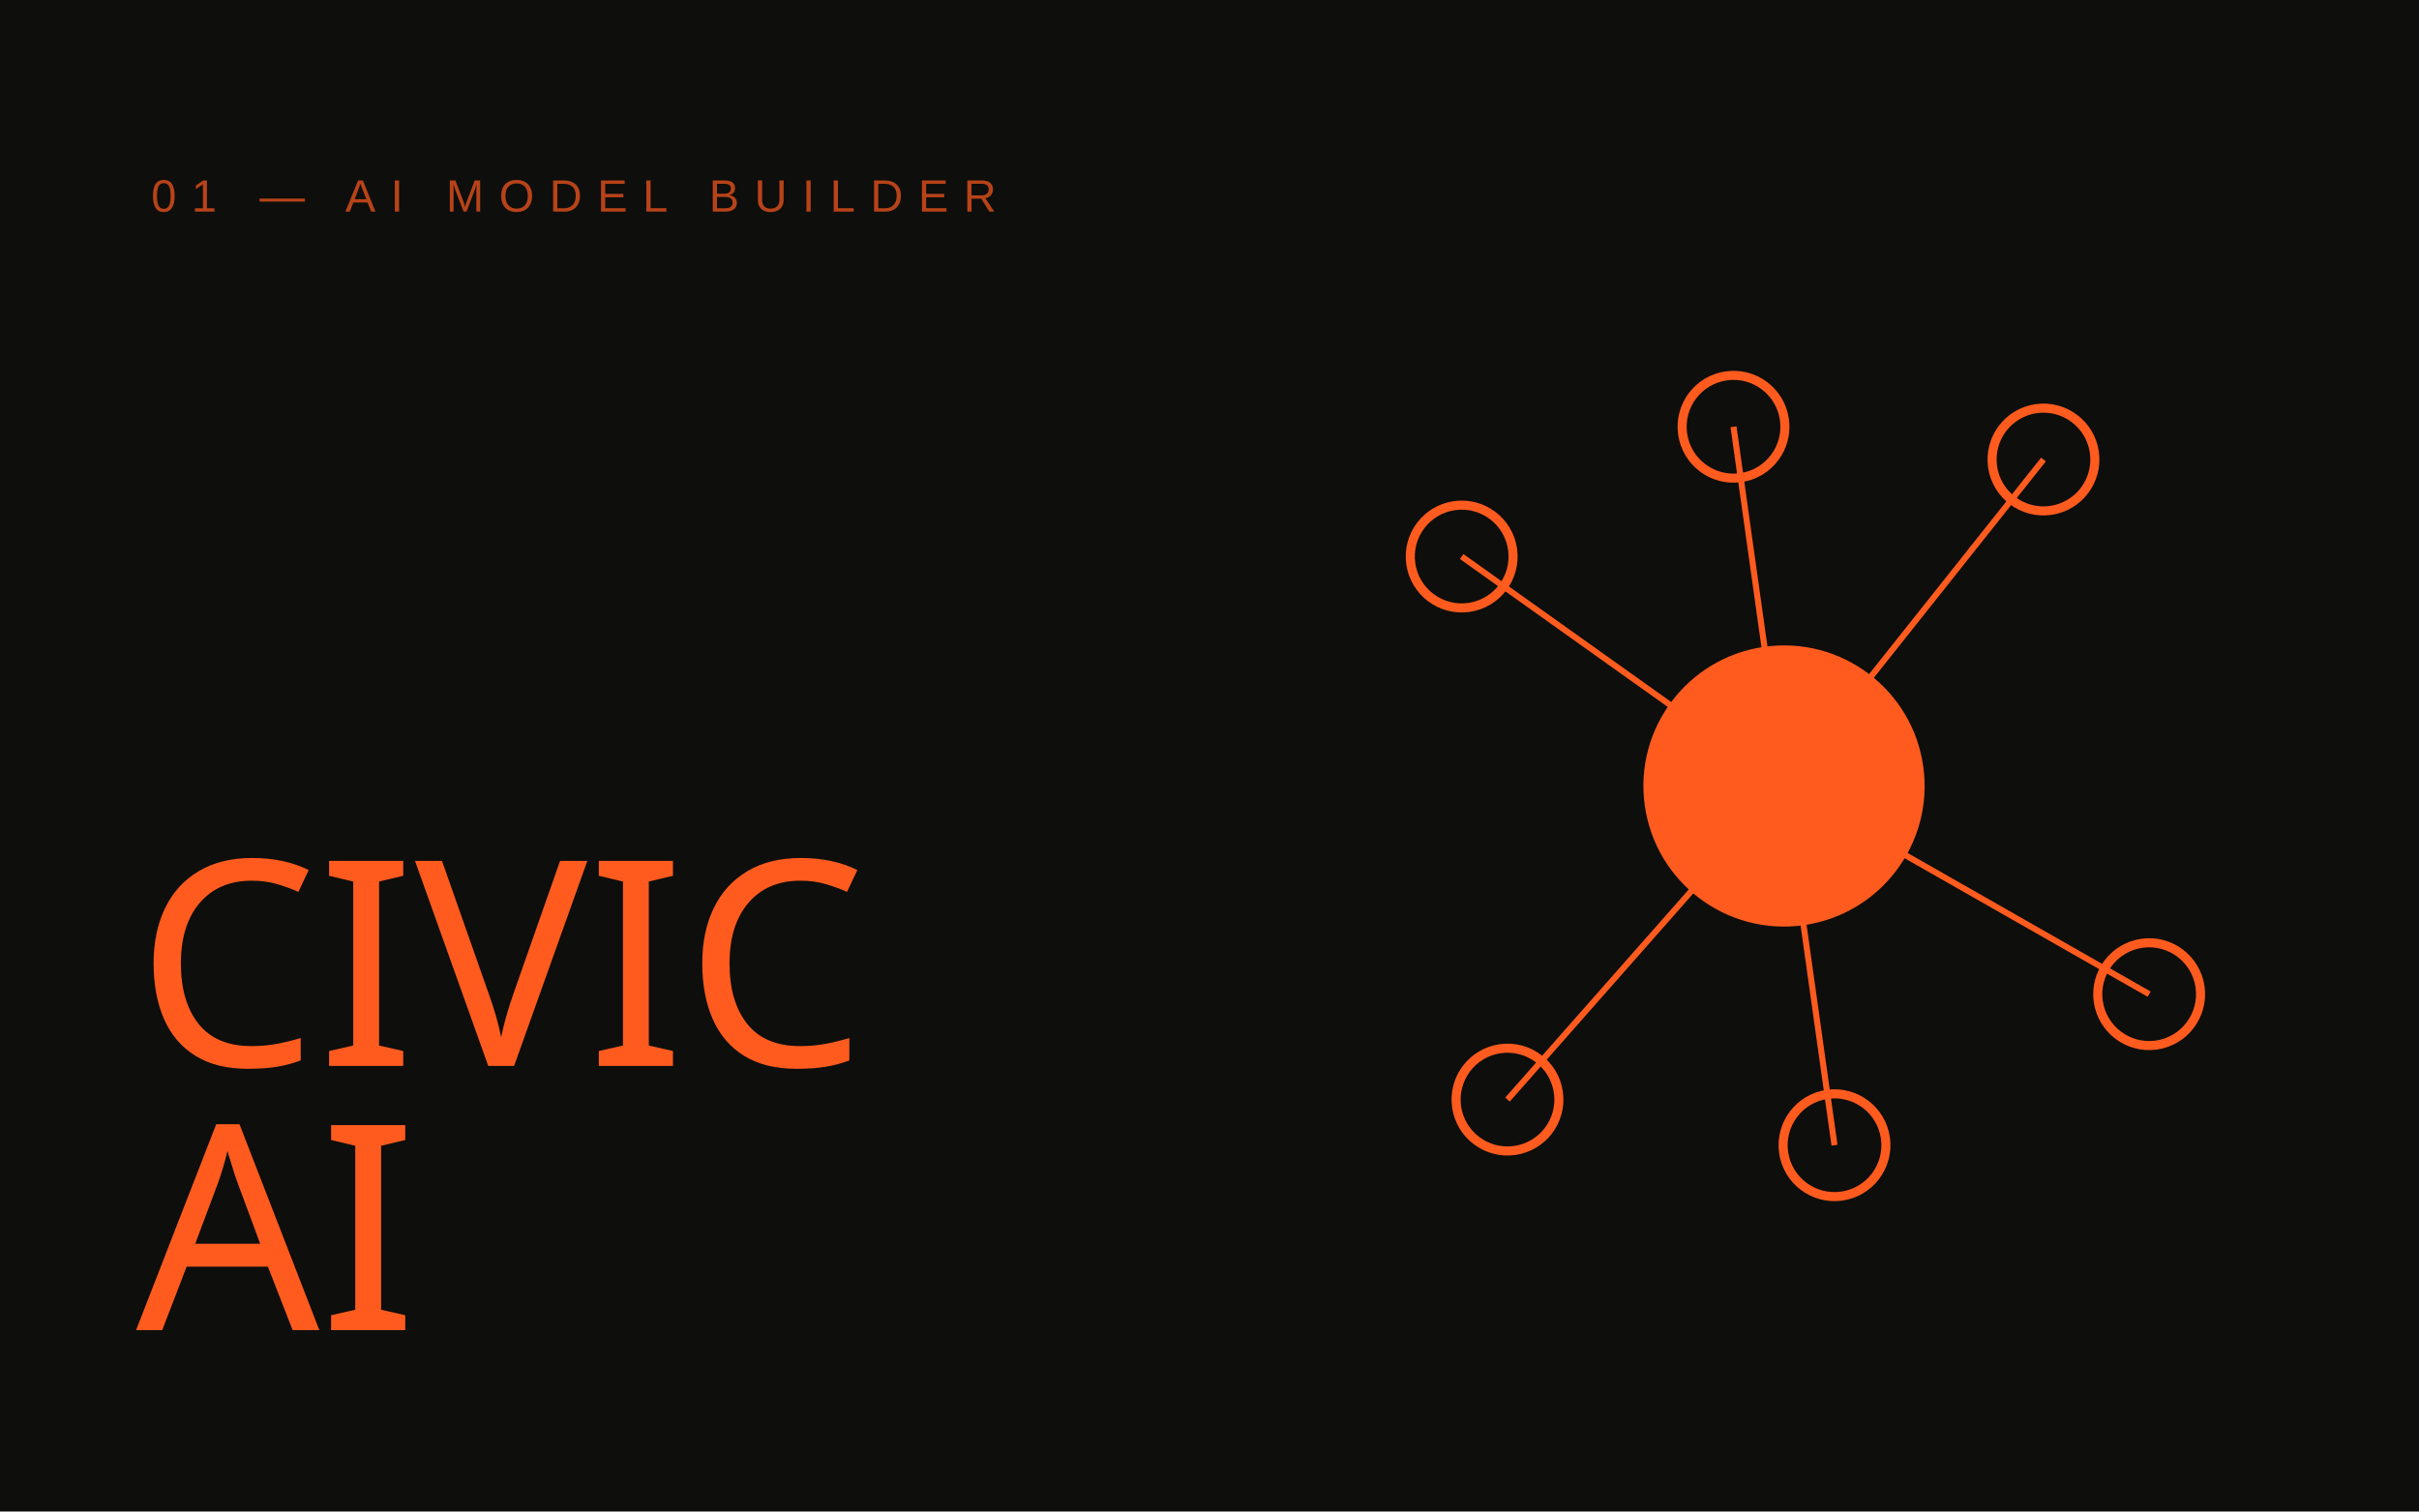
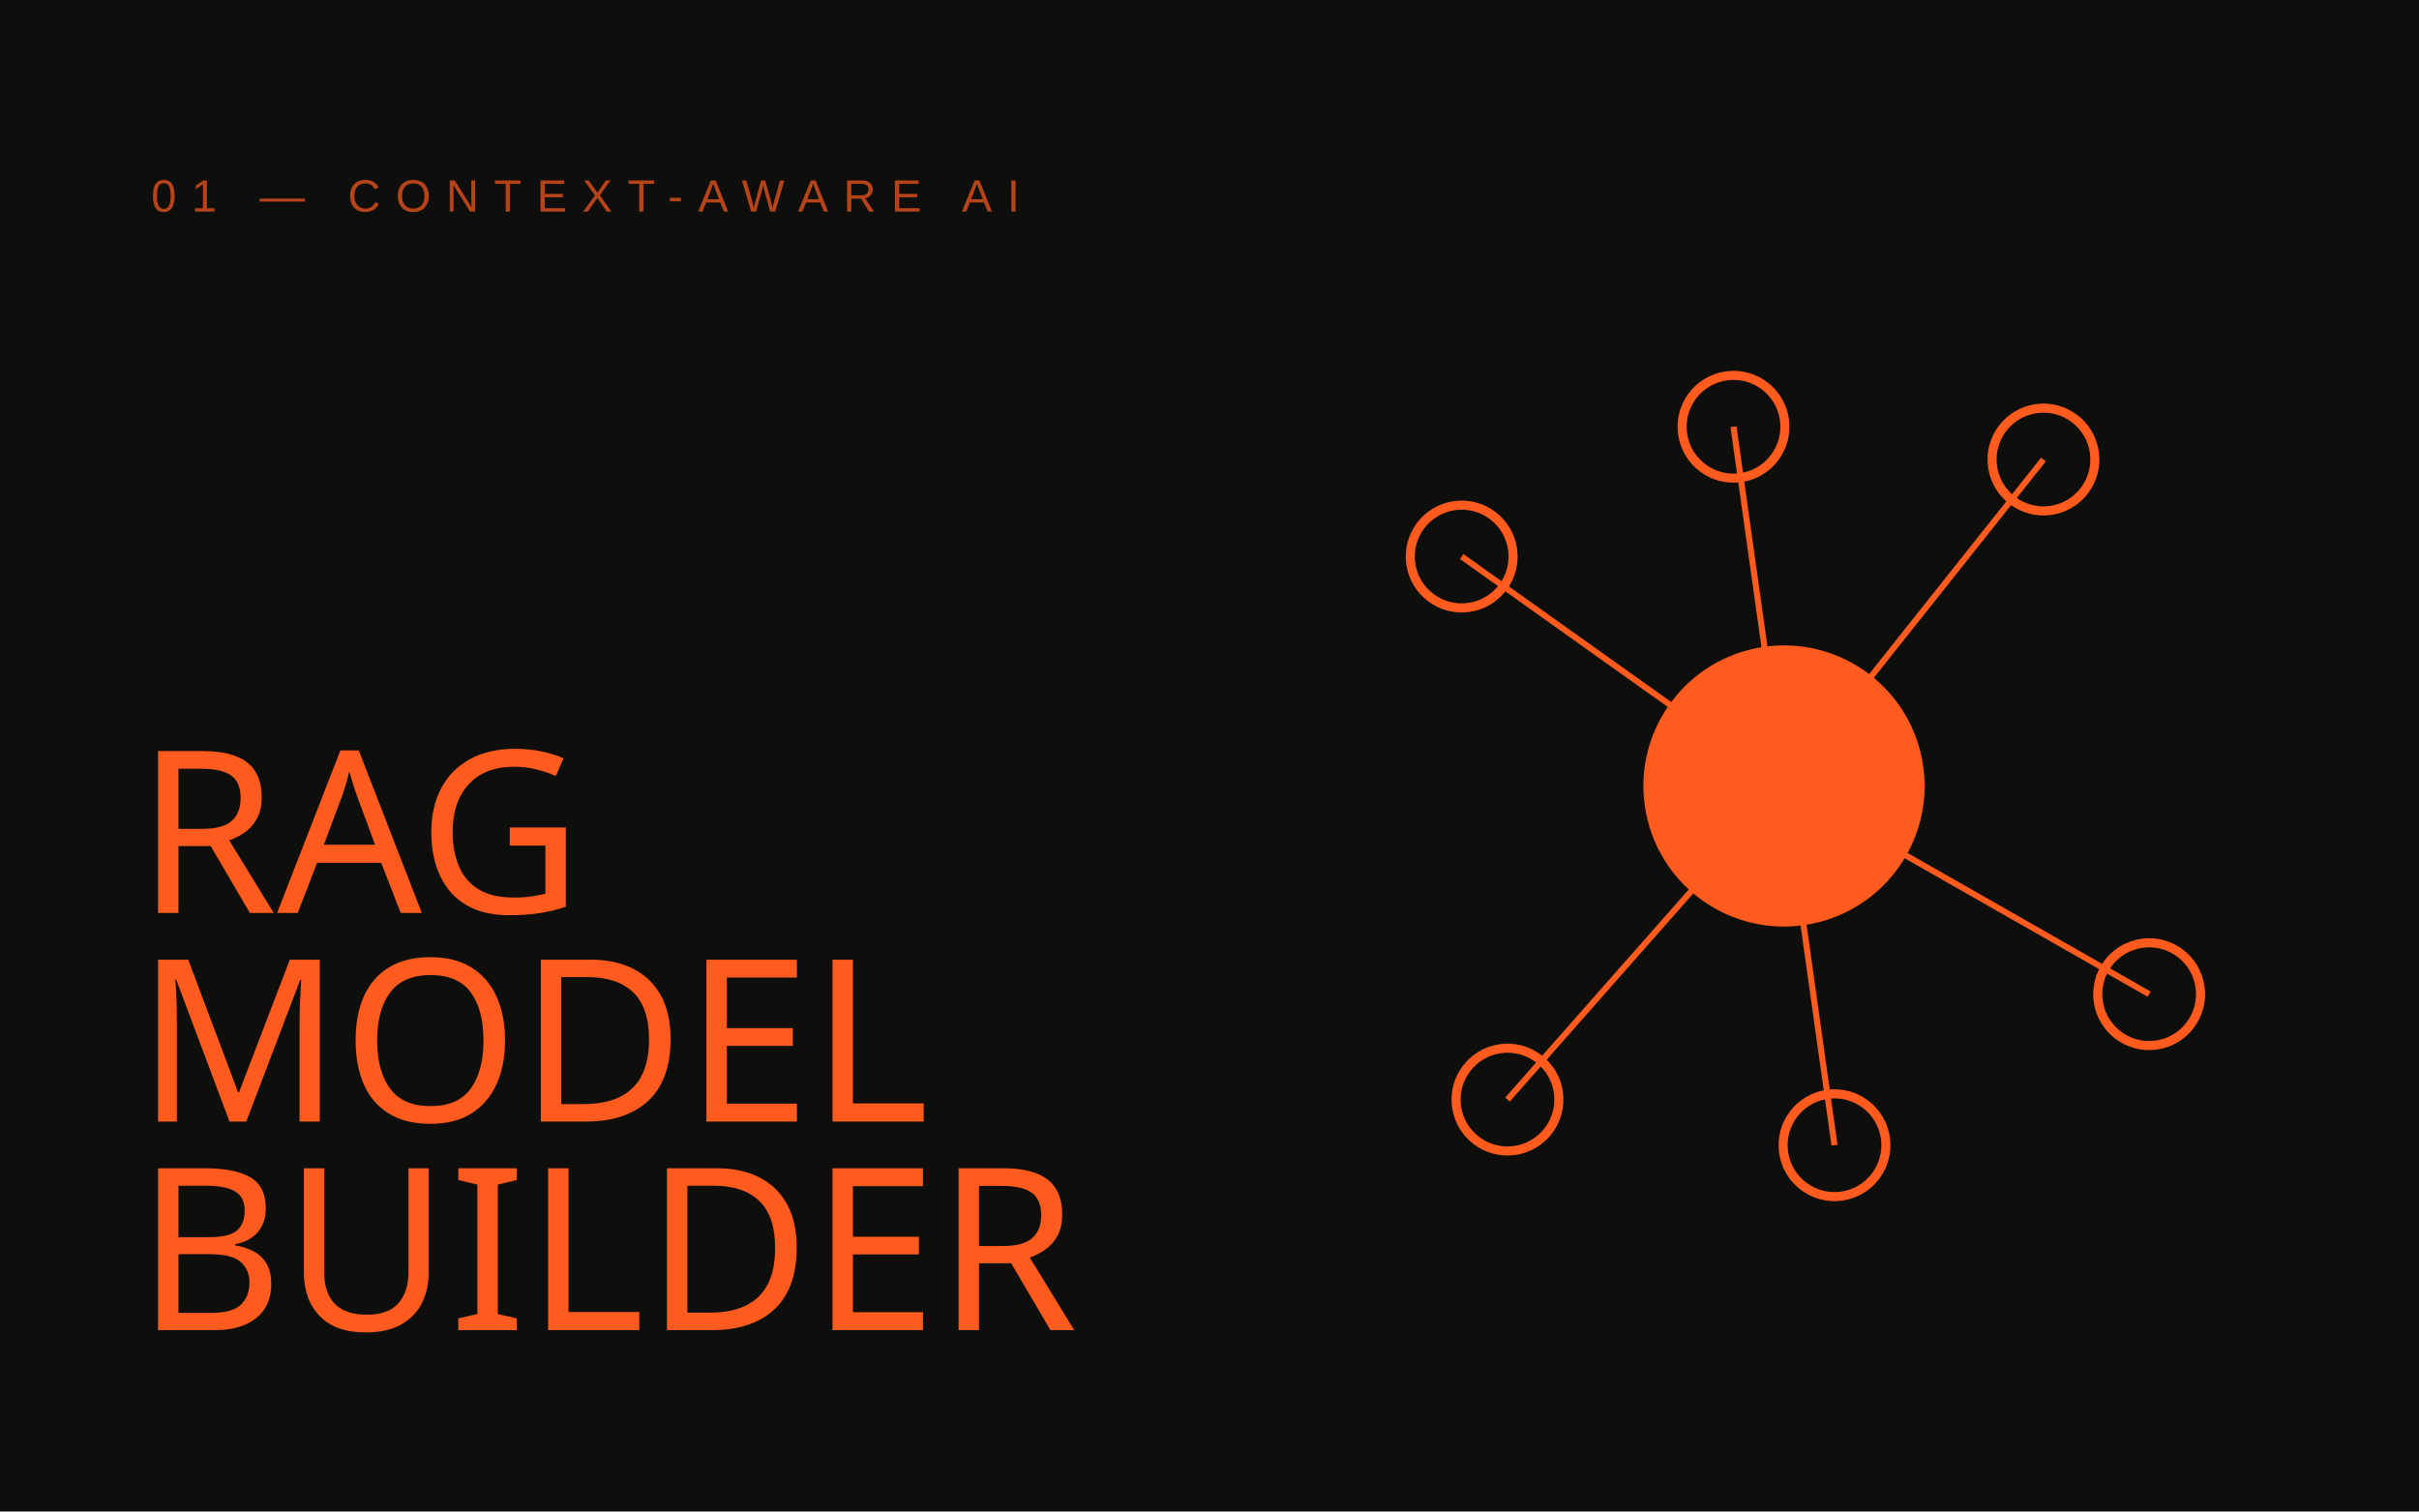
<svg xmlns="http://www.w3.org/2000/svg" width="1600" height="1000" viewBox="0 0 1600 1000">
  <rect width="1600" height="1000" fill="#0e0e0c" />
  <g transform="translate(880 220) rotate(-8 300 300)" opacity="1">
    <line x1="300" y1="300" x2="110" y2="120" stroke="#ff5b1f" stroke-width="4" />
    <line x1="300" y1="300" x2="500" y2="110" stroke="#ff5b1f" stroke-width="4" />
    <line x1="300" y1="300" x2="520" y2="470" stroke="#ff5b1f" stroke-width="4" />
    <line x1="300" y1="300" x2="90" y2="480" stroke="#ff5b1f" stroke-width="4" />
    <line x1="300" y1="300" x2="300" y2="60" stroke="#ff5b1f" stroke-width="4" />
    <line x1="300" y1="300" x2="300" y2="540" stroke="#ff5b1f" stroke-width="4" />
    <circle cx="300" cy="300" r="90" fill="#ff5b1f" stroke="#ff5b1f" stroke-width="6" />
    <circle cx="110" cy="120" r="34" fill="none" stroke="#ff5b1f" stroke-width="6" />
    <circle cx="500" cy="110" r="34" fill="none" stroke="#ff5b1f" stroke-width="6" />
    <circle cx="520" cy="470" r="34" fill="none" stroke="#ff5b1f" stroke-width="6" />
    <circle cx="90" cy="480" r="34" fill="none" stroke="#ff5b1f" stroke-width="6" />
    <circle cx="300" cy="60" r="34" fill="none" stroke="#ff5b1f" stroke-width="6" />
    <circle cx="300" cy="540" r="34" fill="none" stroke="#ff5b1f" stroke-width="6" />
  </g>
-   <text x="100" y="140" font-family="Arial, sans-serif" font-size="30" letter-spacing="10" fill="#ff5b1f" fill-opacity=".7">01 — AI MODEL BUILDER</text>
-   <text x="90" y="705.2" font-family="Impact, 'Arial Black', sans-serif" font-size="190" fill="#ff5b1f">CIVIC</text>
-   <text x="90" y="880" font-family="Impact, 'Arial Black', sans-serif" font-size="190" fill="#ff5b1f">AI</text>
+   <text x="100" y="140" font-family="Arial, sans-serif" font-size="30" letter-spacing="10" fill="#ff5b1f" fill-opacity=".7">01 — CONTEXT-AWARE AI</text>
+   <text x="90" y="604" font-family="Impact, 'Arial Black', sans-serif" font-size="150" fill="#ff5b1f">RAG</text>
+   <text x="90" y="742" font-family="Impact, 'Arial Black', sans-serif" font-size="150" fill="#ff5b1f">MODEL</text>
+   <text x="90" y="880" font-family="Impact, 'Arial Black', sans-serif" font-size="150" fill="#ff5b1f">BUILDER</text>
</svg>
